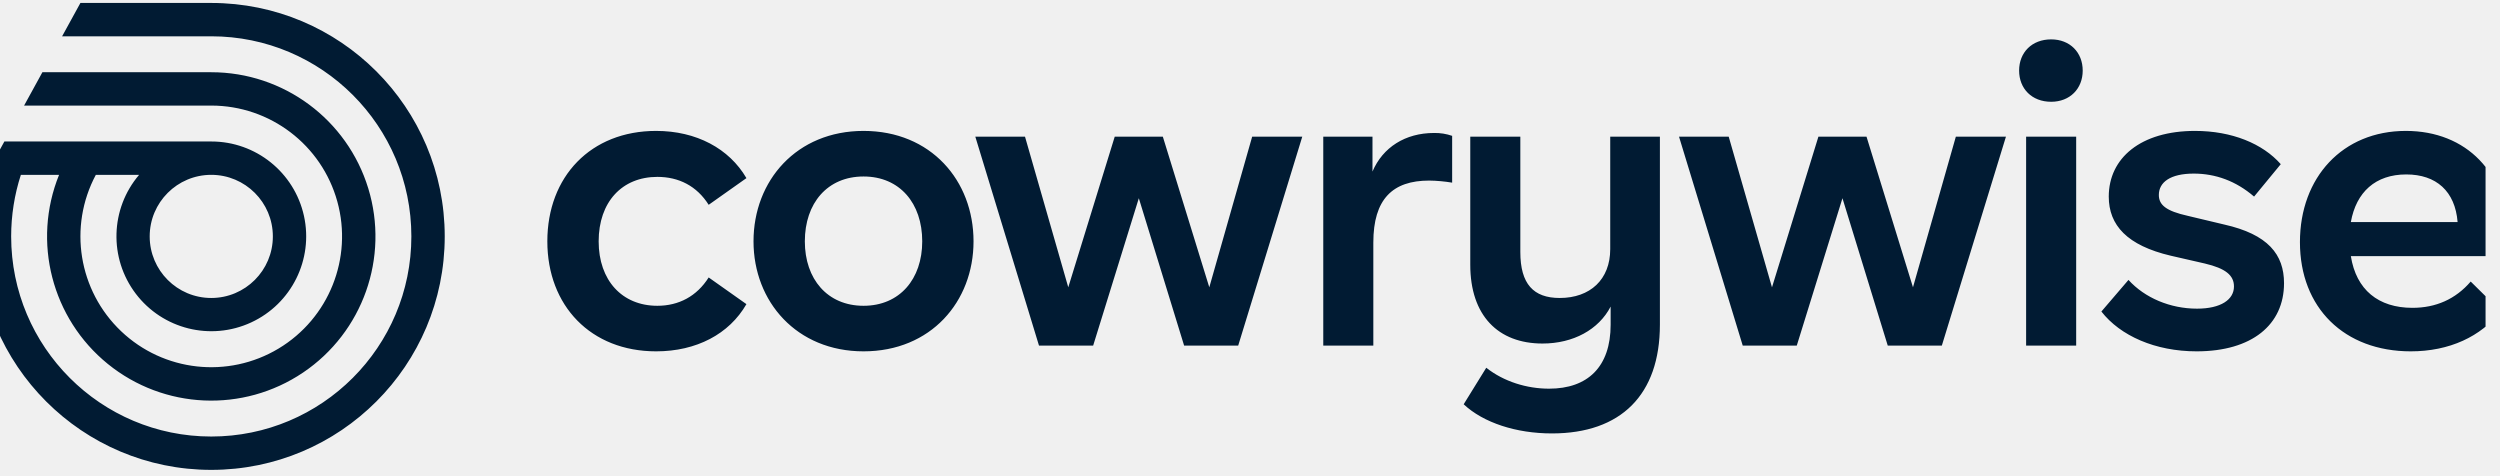
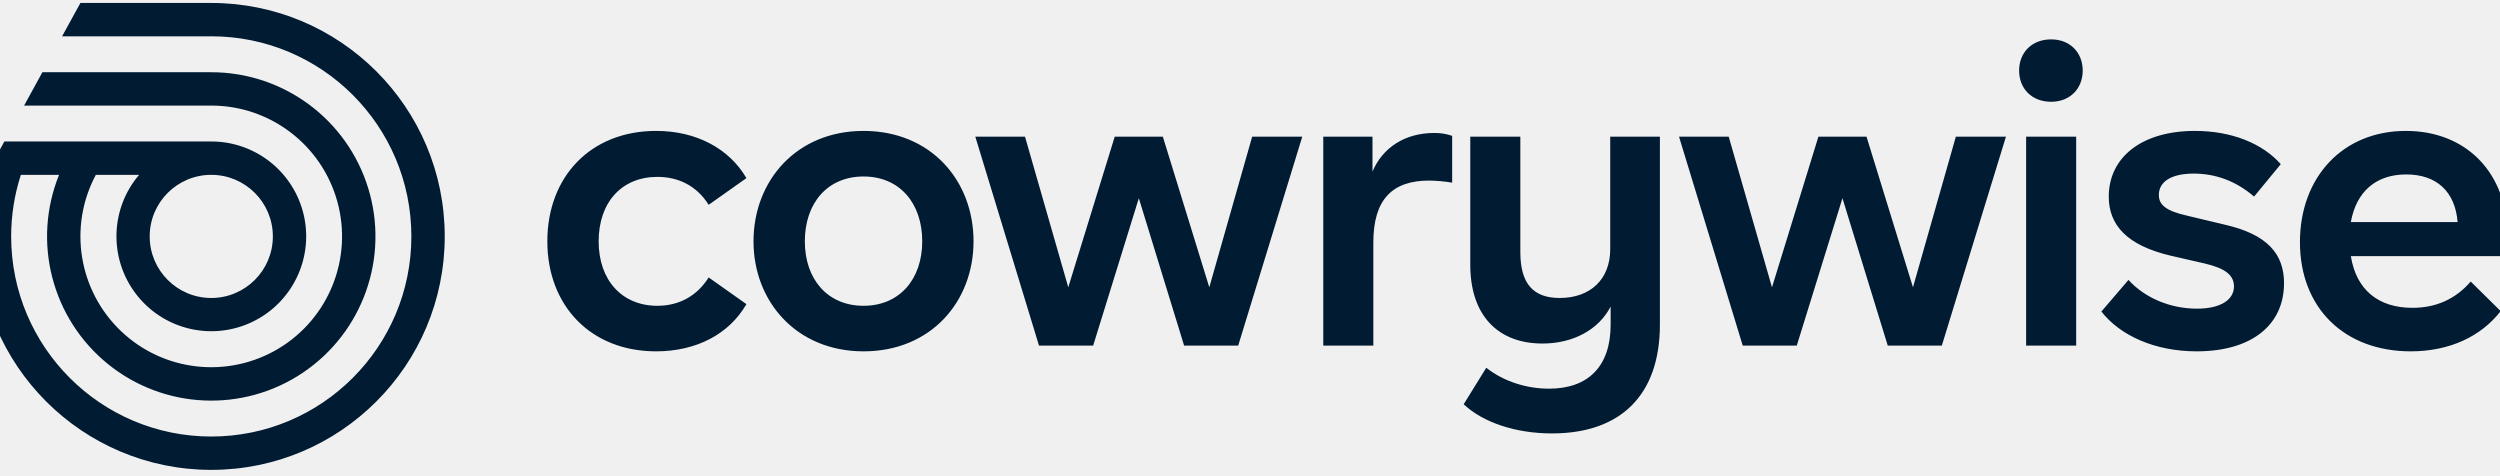
<svg xmlns="http://www.w3.org/2000/svg" width="121" height="23" viewBox="0 0 121 23" fill="none">
-   <g clip-path="url(#clip0)">
+   <g clipPath="url(#clip0)">
    <path d="M10.225 0.143H3.893L3.88 0.165L3.006 1.757H10.225C15.573 1.757 19.91 6.093 19.91 11.442C19.91 16.791 15.574 21.128 10.225 21.128C4.877 21.128 0.54 16.791 0.54 11.442C0.54 10.431 0.698 9.425 1.01 8.462H2.859C1.548 11.701 2.507 15.417 5.221 17.617C7.936 19.817 11.77 19.986 14.667 18.033C17.565 16.079 18.846 12.463 17.825 9.121C16.804 5.779 13.72 3.496 10.225 3.496H2.052L1.166 5.11H10.225C13.071 5.111 15.567 7.01 16.326 9.752C17.085 12.495 15.921 15.407 13.481 16.871C11.04 18.335 7.923 17.991 5.861 16.03C3.799 14.069 3.298 10.973 4.638 8.462H6.733C5.334 10.103 5.267 12.496 6.57 14.214C7.873 15.932 10.196 16.512 12.154 15.607C14.111 14.703 15.175 12.558 14.712 10.452C14.248 8.346 12.382 6.846 10.225 6.848H0.212L-0.674 8.462C-0.939 9.433 -1.074 10.436 -1.074 11.442C-1.074 17.683 3.985 22.742 10.225 22.742C16.466 22.742 21.525 17.683 21.525 11.442C21.525 5.202 16.465 0.143 10.225 0.143ZM10.225 8.462C11.871 8.462 13.206 9.796 13.206 11.442C13.206 13.088 11.871 14.422 10.225 14.422C8.579 14.422 7.245 13.088 7.245 11.442C7.245 9.796 8.579 8.462 10.225 8.462ZM26.491 11.681C26.491 8.542 28.598 6.336 31.756 6.336C33.703 6.336 35.293 7.19 36.127 8.621L34.3 9.913C33.723 8.998 32.849 8.561 31.816 8.561C30.108 8.561 28.975 9.775 28.975 11.681C28.975 13.568 30.108 14.8 31.816 14.8C32.849 14.8 33.723 14.343 34.3 13.429L36.127 14.72C35.293 16.171 33.703 17.005 31.756 17.005C28.598 17.005 26.491 14.8 26.491 11.681ZM36.47 11.681C36.47 8.74 38.557 6.336 41.795 6.336C45.053 6.336 47.119 8.74 47.119 11.681C47.119 14.602 45.052 17.005 41.795 17.005C38.559 17.005 36.47 14.601 36.47 11.681ZM44.636 11.681C44.636 9.833 43.543 8.542 41.795 8.542C40.047 8.542 38.954 9.833 38.954 11.681C38.954 13.508 40.047 14.8 41.795 14.8C43.544 14.8 44.636 13.508 44.636 11.681ZM63.03 6.614L59.929 16.726H57.311L55.119 9.594L52.909 16.726H50.287L47.205 6.614H49.61L51.704 13.905L53.953 6.614H56.281L58.53 13.905L60.605 6.614H63.03ZM97.088 6.614L93.985 16.726H91.367L89.175 9.594L86.964 16.726H84.348L81.265 6.616H83.67L85.764 13.907L88.011 6.614H90.339L92.588 13.905L94.663 6.614H97.088ZM70.284 6.575V8.84C69.915 8.779 69.543 8.745 69.171 8.74C67.403 8.74 66.469 9.635 66.469 11.74V16.728H64.046V6.614H66.428V8.303C66.925 7.131 68.017 6.436 69.408 6.436C69.706 6.43 70.002 6.477 70.284 6.575ZM80.339 6.614V15.713C80.339 19.11 78.452 20.978 75.114 20.978C73.385 20.978 71.796 20.461 70.842 19.567L71.935 17.799C72.789 18.473 73.902 18.812 74.975 18.812C76.843 18.812 77.955 17.759 77.955 15.712V14.839C77.379 15.952 76.147 16.627 74.657 16.627C72.511 16.627 71.161 15.277 71.161 12.813V6.614H73.584V12.197C73.584 13.747 74.22 14.422 75.491 14.422C76.962 14.422 77.935 13.529 77.935 12.058V6.614H80.339ZM97.725 3.416C97.725 2.541 98.341 1.906 99.275 1.906C100.189 1.906 100.803 2.541 100.803 3.416C100.803 4.29 100.187 4.926 99.275 4.926C98.341 4.926 97.725 4.29 97.725 3.416ZM98.064 6.614H100.487V16.727H98.064V6.614ZM101.707 15.078L103.018 13.548C103.812 14.422 105.044 14.939 106.336 14.939C107.488 14.939 108.124 14.502 108.124 13.866C108.124 13.33 107.726 12.992 106.713 12.754L105.064 12.376C102.958 11.88 102.064 10.906 102.064 9.515C102.064 7.647 103.614 6.336 106.237 6.336C108.025 6.336 109.514 6.952 110.389 7.946L109.097 9.515C108.223 8.76 107.23 8.402 106.177 8.402C105.044 8.402 104.488 8.82 104.488 9.436C104.488 9.913 104.825 10.211 105.898 10.449L107.647 10.866C109.772 11.343 110.547 12.316 110.547 13.707C110.547 15.714 108.997 17.005 106.316 17.005C104.309 17.005 102.621 16.25 101.707 15.078ZM121.312 12.396H113.781C114.039 14.025 115.112 14.899 116.761 14.899C117.893 14.899 118.847 14.482 119.582 13.627L121.032 15.058C120.079 16.29 118.549 17.005 116.681 17.005C113.463 17.005 111.317 14.899 111.317 11.72C111.317 8.581 113.384 6.336 116.443 6.336C119.383 6.336 121.37 8.383 121.37 11.462C121.37 11.774 121.35 12.086 121.312 12.396ZM113.781 10.748H118.948C118.829 9.257 117.915 8.443 116.465 8.443C114.974 8.442 114.04 9.297 113.781 10.748Z" fill="#011B33" />
  </g>
  <defs>
    <clipPath id="clip0">
      <rect width="120.301" height="22.857" fill="white" transform="translate(0 0.142822)" />
    </clipPath>
  </defs>
</svg>
